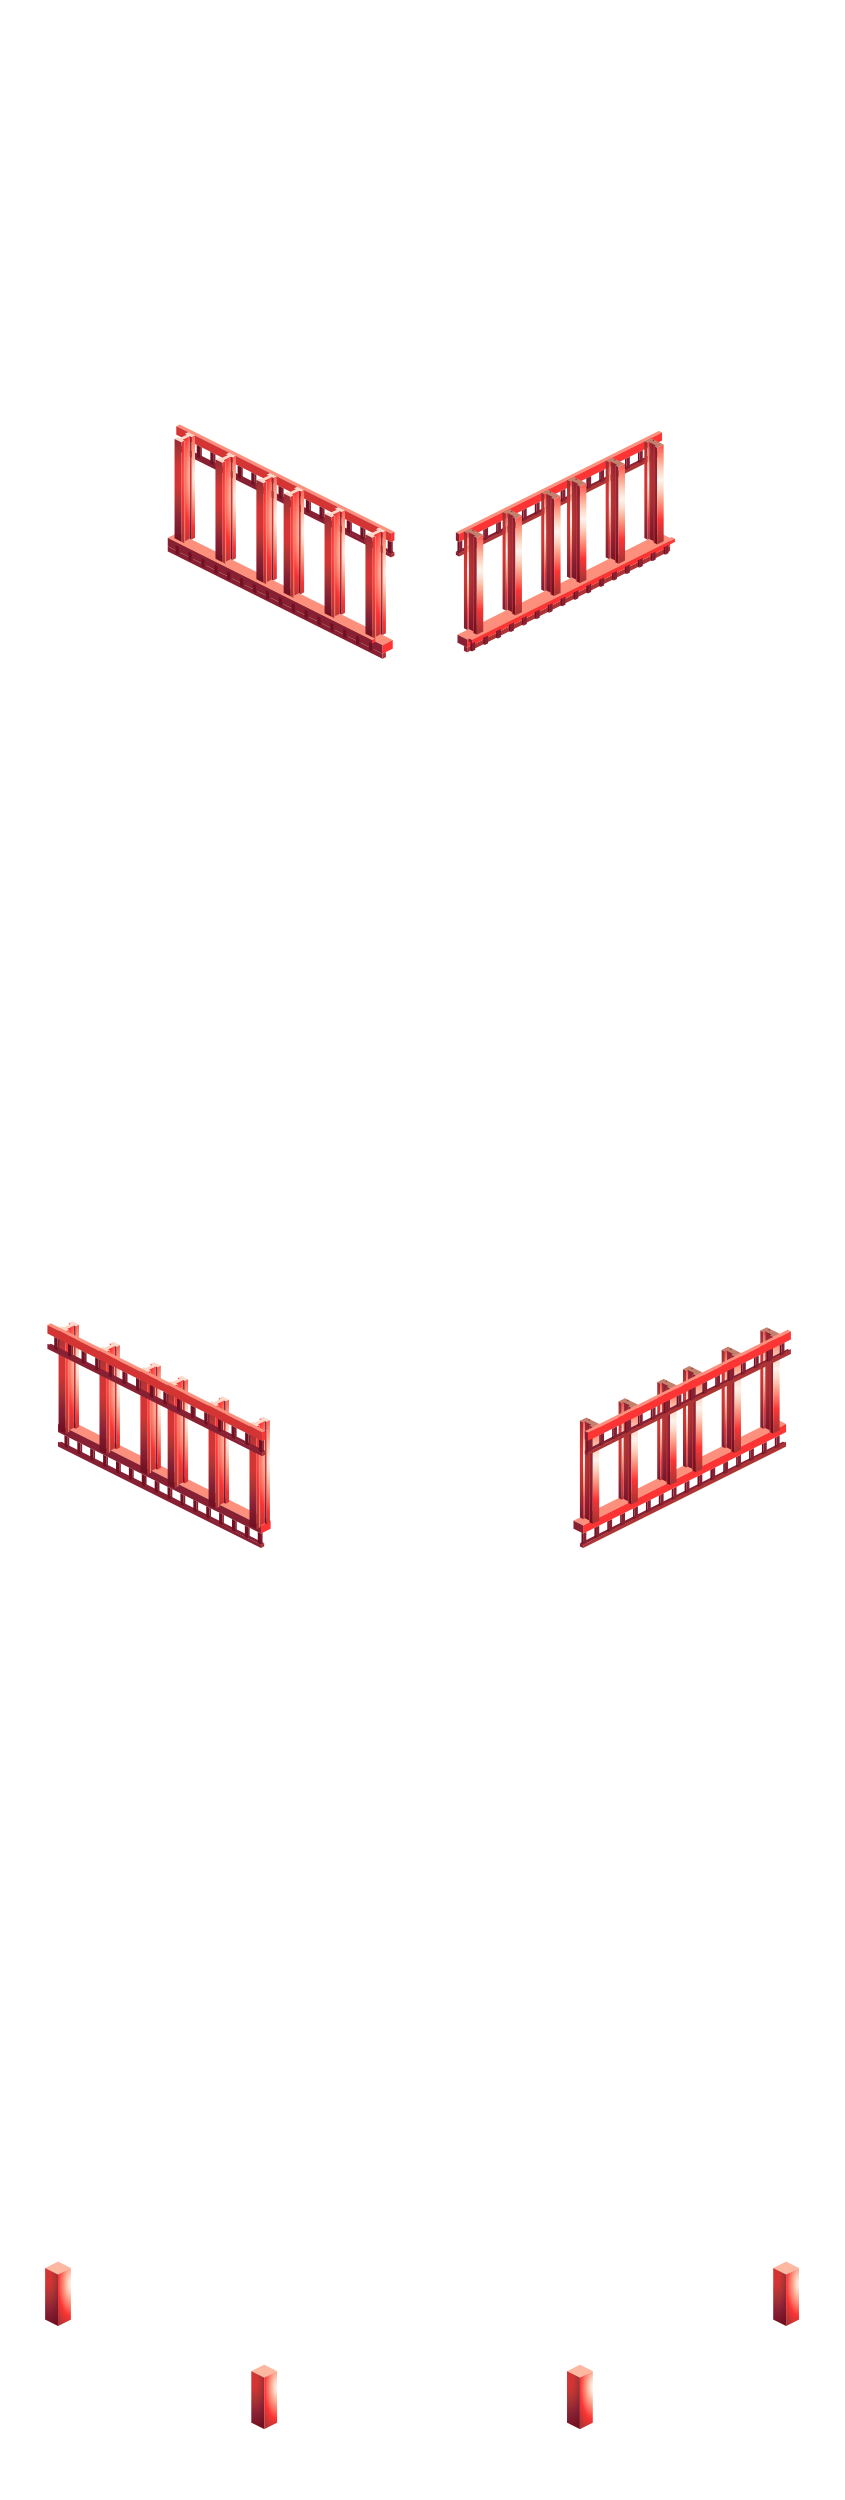
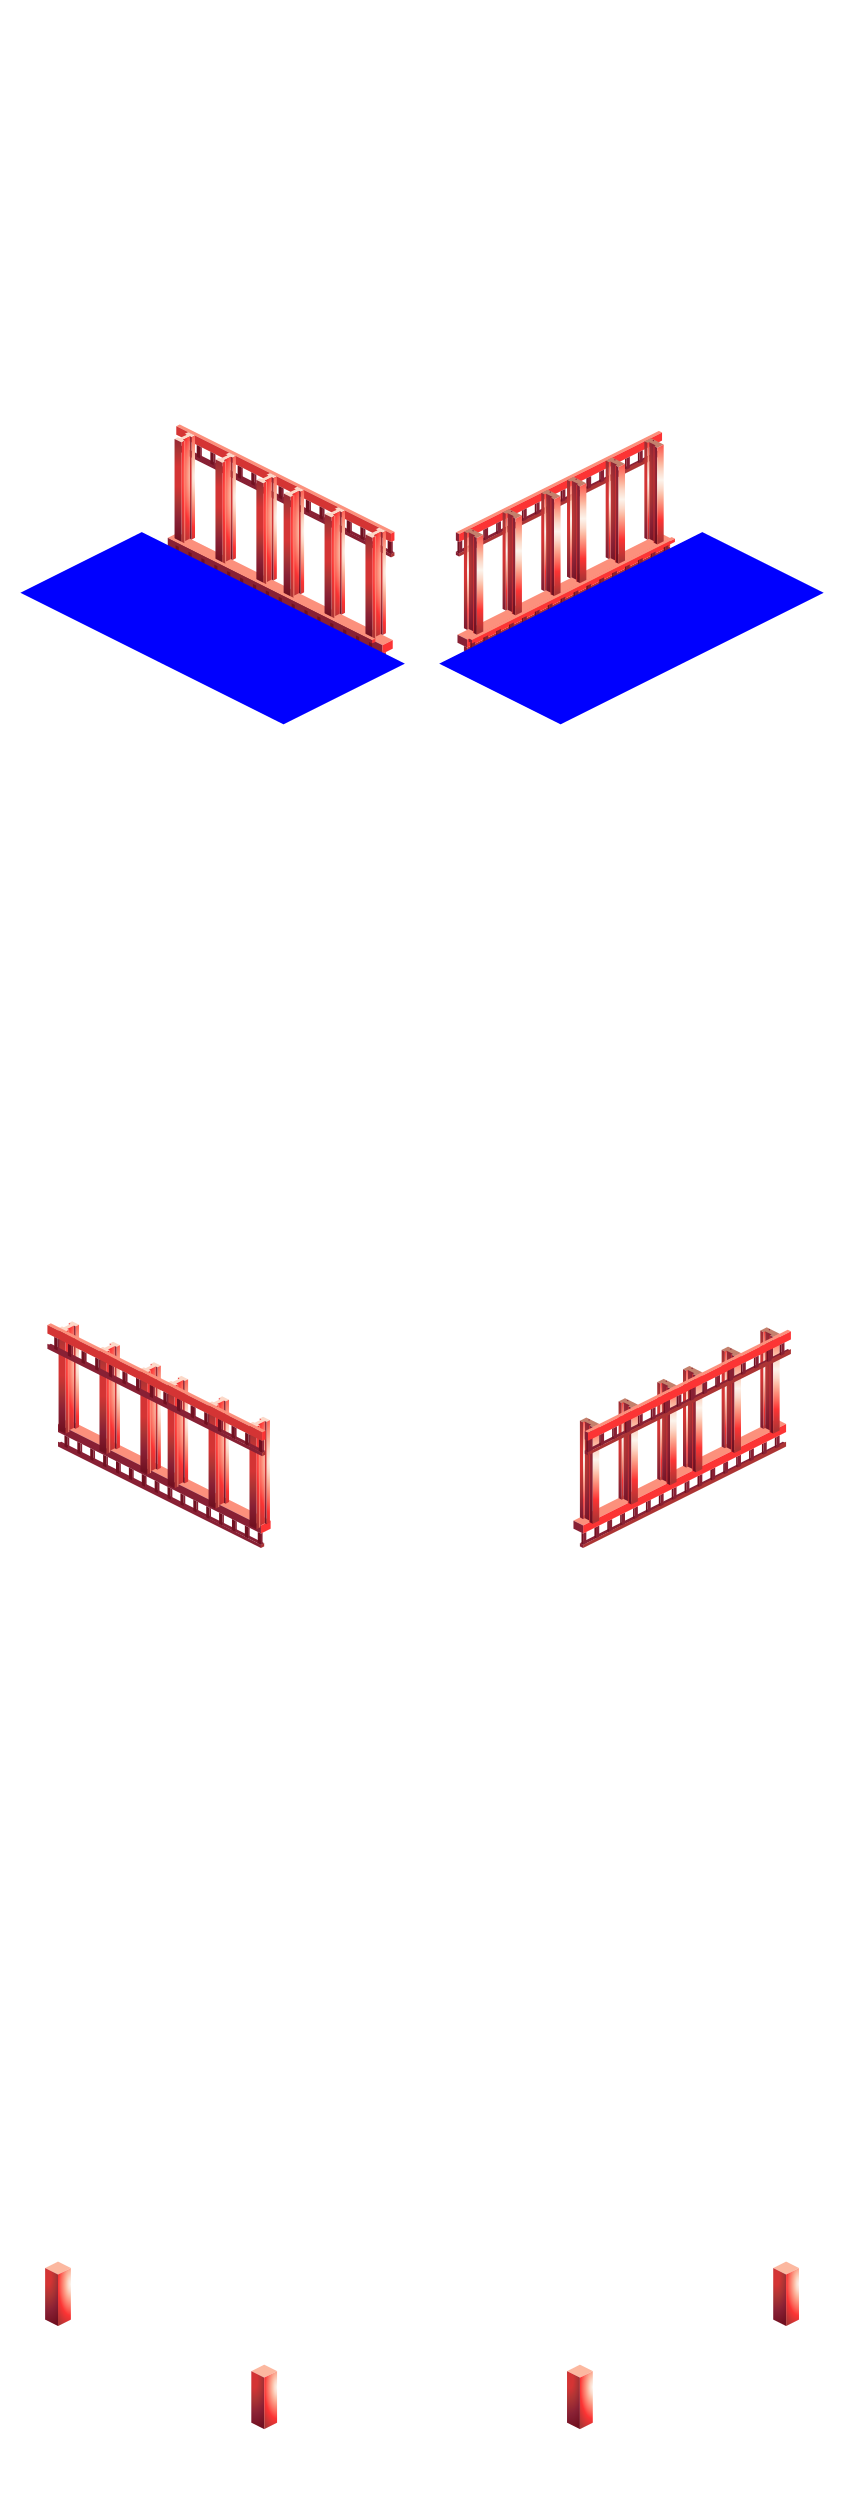
<svg xmlns="http://www.w3.org/2000/svg" xmlns:xlink="http://www.w3.org/1999/xlink" width="131" height="388" viewBox="0 0 34.66 102.658" version="1.1" id="svg5" xml:space="preserve">
  <defs id="defs2">
    <linearGradient id="linearGradient1773">
      <stop style="stop-color:#fcf4ec;stop-opacity:1;" offset="0" id="stop1757" />
      <stop style="stop-color:#fcd8c8;stop-opacity:1;" offset="0.145" id="stop1759" />
      <stop style="stop-color:#fcb8a0;stop-opacity:1;" offset="0.257" id="stop1761" />
      <stop style="stop-color:#fc907c;stop-opacity:1;" offset="0.382" id="stop1763" />
      <stop style="stop-color:#fc6458;stop-opacity:1;" offset="0.519" id="stop1765" />
      <stop style="stop-color:#fc3434;stop-opacity:1;" offset="0.652" id="stop1767" />
      <stop style="stop-color:#d43434;stop-opacity:1;" offset="0.824" id="stop1769" />
      <stop style="stop-color:#ac3434;stop-opacity:1;" offset="1" id="stop1771" />
    </linearGradient>
    <linearGradient id="linearGradient18527">
      <stop style="stop-color:#d43434;stop-opacity:1;" offset="0.152" id="stop18519" />
      <stop style="stop-color:#ac3434;stop-opacity:1;" offset="0.394" id="stop18521" />
      <stop style="stop-color:#882034;stop-opacity:1;" offset="0.694" id="stop18523" />
      <stop style="stop-color:#701020;stop-opacity:1;" offset="1" id="stop18525" />
    </linearGradient>
    <linearGradient xlink:href="#linearGradient18527" id="linearGradient2746" x1="14.287" y1="23.151" x2="14.287" y2="25.665" gradientUnits="userSpaceOnUse" spreadMethod="reflect" />
    <radialGradient xlink:href="#linearGradient1773" id="radialGradient4731" cx="15.081" cy="23.614" fx="15.081" fy="23.614" r="0.265" gradientTransform="matrix(-2.999998,1.7828446e-7,-2.2669016e-7,-11.49999,60.32498,294.7125)" gradientUnits="userSpaceOnUse" />
    <linearGradient xlink:href="#linearGradient1773" id="linearGradient2746-9" x1="14.287" y1="23.151" x2="14.287" y2="25.665" gradientUnits="userSpaceOnUse" spreadMethod="reflect" />
    <radialGradient xlink:href="#linearGradient18527" id="radialGradient4731-9" cx="15.081" cy="23.614" fx="15.081" fy="23.614" r="0.265" gradientTransform="matrix(-2.999998,1.7828446e-7,-2.2669016e-7,-11.49999,60.32498,294.7125)" gradientUnits="userSpaceOnUse" />
    <radialGradient xlink:href="#linearGradient1773" id="radialGradient4731-93" cx="15.081" cy="23.54" fx="15.081" fy="23.54" r="0.265" gradientTransform="matrix(-2.999998,-4.3442984e-6,1.1128669e-5,-7.500019,58.7372,200.6251)" gradientUnits="userSpaceOnUse" />
    <radialGradient xlink:href="#linearGradient18527" id="radialGradient8426" cx="14.751" cy="24.398" fx="14.751" fy="24.398" r="0.265" gradientTransform="matrix(-2.999995,-1.296476e-5,3.2552971e-5,-7.499968,56.8184,206.7945)" gradientUnits="userSpaceOnUse" />
  </defs>
  <g id="layer1" style="display:inline">
    <use x="0" y="0" xlink:href="#g8-5-3-3" id="use14600" style="display:inline;fill:#882034;fill-opacity:1" transform="translate(-4.564062,40.97734)" />
    <use x="0" y="0" xlink:href="#g7-5-6" id="use14602" style="display:inline;fill:#882034;fill-opacity:1" transform="translate(-4.564062,40.97734)" />
    <g id="g15973" transform="translate(-0.5291667,0.2645833)">
      <g id="g5-42-4-1" style="display:inline" transform="translate(17.13177,12.60079)">
        <path style="opacity:1;fill:#fc907c;fill-opacity:1;fill-rule:evenodd;stroke-width:0.979" d="M 10.451,4.829 2.117,8.996 2.249,9.062 10.583,4.895 Z" id="path3-86-2-7" />
        <path style="opacity:1;fill:#fc3434;fill-opacity:1;fill-rule:evenodd;stroke-width:0.979" d="m 2.249,9.062 -2e-7,0.331 L 10.583,5.226 V 4.895 Z" id="path4-3-0-1" />
        <path style="opacity:1;fill:#882034;fill-opacity:1;fill-rule:evenodd;stroke-width:0.979" d="m 2.117,8.996 -2e-7,0.331 0.132,0.066 2e-7,-0.331 z" id="path5-1-4-1" />
      </g>
      <g id="g15905">
        <g id="g8-5-3-3-1" transform="translate(12.43542,10.51719)" style="display:inline">
          <path style="fill:#882034;fill-opacity:1;fill-rule:evenodd;stroke-width:0.979" d="M 15.147,7.706 6.813,11.873 6.945,11.939 15.28,7.772 Z" id="path3-8-0-2-8-4" />
          <path style="fill:#ac3434;fill-opacity:1;fill-rule:evenodd;stroke-width:0.979" d="m 6.945,11.939 4e-7,0.132 8.334,-4.167 V 7.706 Z" id="path4-0-5-7-7-0" />
          <path style="fill:#882034;fill-opacity:1;fill-rule:evenodd;stroke-width:0.979" d="m 6.813,11.873 4e-7,0.132 0.132,0.066 -4e-7,-0.132 z" id="path5-5-0-2-2-5" />
        </g>
        <g id="g7-5-6-0" transform="translate(12.36927,10.55027)" style="display:inline">
          <path style="display:inline;fill:#701020;fill-opacity:1;fill-rule:evenodd;stroke-width:0.979" d="m 7.011,11.906 -0.066,-0.033 -4e-7,-0.463 0.066,0.033 z" id="path7-2-9-8-0" />
          <path style="fill:#882034;fill-opacity:1;fill-rule:evenodd;stroke-width:0.979" d="m 7.011,11.443 0.132,-0.066 3e-7,0.463 -0.132,0.066 z" id="path6-0-1-1" />
          <path style="display:inline;fill:#701020;fill-opacity:1;fill-rule:evenodd;stroke-width:0.979" d="m 7.541,11.642 -0.066,-0.033 -4e-7,-0.397 0.066,-0.033 z" id="path7-2-2-7-3-8-4" />
          <path style="display:inline;fill:#882034;fill-opacity:1;fill-rule:evenodd;stroke-width:0.979" d="m 7.541,11.179 0.132,-0.066 4e-7,0.463 -0.132,0.066 z" id="path6-7-3-4-8-7" />
          <path style="display:inline;fill:#701020;fill-opacity:1;fill-rule:evenodd;stroke-width:0.979" d="m 8.07,11.377 -0.066,-0.033 -4e-7,-0.397 0.066,-0.033 z" id="path7-2-2-8-9-7" />
          <path style="display:inline;fill:#882034;fill-opacity:1;fill-rule:evenodd;stroke-width:0.979" d="m 8.07,10.914 0.132,-0.066 3e-7,0.463 -0.132,0.066 z" id="path6-5-3-5-6" />
          <path style="display:inline;fill:#701020;fill-opacity:1;fill-rule:evenodd;stroke-width:0.979" d="m 8.599,11.112 -0.066,-0.033 -4e-7,-0.397 0.066,-0.033 z" id="path7-2-2-7-2-0-7-0" />
          <path style="display:inline;fill:#882034;fill-opacity:1;fill-rule:evenodd;stroke-width:0.979" d="m 8.599,10.649 0.132,-0.066 4e-7,0.463 -0.132,0.066 z" id="path6-7-3-7-5-3-3" />
          <path style="display:inline;fill:#701020;fill-opacity:1;fill-rule:evenodd;stroke-width:0.979" d="m 9.128,10.848 -0.066,-0.033 -4e-7,-0.397 0.066,-0.033 z" id="path7-2-2-3-3-3-7" />
          <path style="display:inline;fill:#882034;fill-opacity:1;fill-rule:evenodd;stroke-width:0.979" d="m 9.128,10.385 0.132,-0.066 3e-7,0.463 -0.132,0.066 z" id="path6-5-1-3-1-2" />
          <path style="display:inline;fill:#701020;fill-opacity:1;fill-rule:evenodd;stroke-width:0.979" d="m 9.657,10.583 -0.066,-0.033 -4e-7,-0.397 0.066,-0.033 z" id="path7-2-2-7-2-2-2-4-1" />
          <path style="display:inline;fill:#882034;fill-opacity:1;fill-rule:evenodd;stroke-width:0.979" d="m 9.657,10.12 0.132,-0.066 4e-7,0.463 -0.132,0.066 z" id="path6-7-3-7-6-7-4-9" />
          <path style="display:inline;fill:#701020;fill-opacity:1;fill-rule:evenodd;stroke-width:0.979" d="m 10.186,10.319 -0.066,-0.033 V 9.889 l 0.066,-0.033 z" id="path7-2-2-3-1-0-0-0" />
          <path style="display:inline;fill:#882034;fill-opacity:1;fill-rule:evenodd;stroke-width:0.979" d="m 10.186,9.856 0.132,-0.066 -1e-6,0.463 -0.132,0.066 z" id="path6-5-1-8-5-1-3" />
          <path style="display:inline;fill:#701020;fill-opacity:1;fill-rule:evenodd;stroke-width:0.979" d="m 10.716,10.054 -0.066,-0.033 V 9.624 l 0.066,-0.033 z" id="path7-2-2-7-2-2-5-1-8-7" />
          <path style="display:inline;fill:#882034;fill-opacity:1;fill-rule:evenodd;stroke-width:0.979" d="m 10.716,9.591 0.132,-0.066 -10e-7,0.463 -0.132,0.066 z" id="path6-7-3-7-6-0-4-2-9" />
          <path style="display:inline;fill:#701020;fill-opacity:1;fill-rule:evenodd;stroke-width:0.979" d="m 11.245,9.79 -0.066,-0.033 V 9.36 l 0.066,-0.033 z" id="path7-2-2-3-1-4-8-5-2" />
          <path style="display:inline;fill:#882034;fill-opacity:1;fill-rule:evenodd;stroke-width:0.979" d="m 11.245,9.327 0.132,-0.066 -10e-7,0.463 -0.132,0.066 z" id="path6-5-1-8-4-9-0-9" />
          <path style="display:inline;fill:#701020;fill-opacity:1;fill-rule:evenodd;stroke-width:0.979" d="m 11.774,9.525 -0.066,-0.033 V 9.095 l 0.066,-0.033 z" id="path7-2-2-7-2-2-5-7-8-5-1" />
          <path style="display:inline;fill:#882034;fill-opacity:1;fill-rule:evenodd;stroke-width:0.979" d="m 11.774,9.062 0.132,-0.066 -1e-6,0.463 -0.132,0.066 z" id="path6-7-3-7-6-0-0-2-4-7" />
          <path style="display:inline;fill:#701020;fill-opacity:1;fill-rule:evenodd;stroke-width:0.979" d="m 12.303,9.26 -0.066,-0.033 V 8.83 l 0.066,-0.033 z" id="path7-2-2-3-1-4-5-9-0-2" />
          <path style="display:inline;fill:#882034;fill-opacity:1;fill-rule:evenodd;stroke-width:0.979" d="m 12.303,8.797 0.132,-0.066 -10e-7,0.463 -0.132,0.066 z" id="path6-5-1-8-4-7-5-0-5" />
          <path style="display:inline;fill:#701020;fill-opacity:1;fill-rule:evenodd;stroke-width:0.979" d="m 12.832,8.996 -0.066,-0.033 V 8.566 l 0.066,-0.033 z" id="path7-2-2-7-2-2-5-7-0-3-4-1" />
          <path style="display:inline;fill:#882034;fill-opacity:1;fill-rule:evenodd;stroke-width:0.979" d="m 12.832,8.533 0.132,-0.066 -1e-6,0.463 -0.132,0.066 z" id="path6-7-3-7-6-0-0-3-0-7-1" />
          <path style="display:inline;fill:#701020;fill-opacity:1;fill-rule:evenodd;stroke-width:0.979" d="m 13.361,8.731 -0.066,-0.033 V 8.301 l 0.066,-0.033 z" id="path7-2-2-3-1-4-5-3-7-4-1" />
          <path style="display:inline;fill:#882034;fill-opacity:1;fill-rule:evenodd;stroke-width:0.979" d="m 13.361,8.268 0.132,-0.066 -10e-7,0.463 -0.132,0.066 z" id="path6-5-1-8-4-7-1-0-2-8" />
          <path style="display:inline;fill:#701020;fill-opacity:1;fill-rule:evenodd;stroke-width:0.979" d="m 13.891,8.467 -0.066,-0.033 V 8.037 l 0.066,-0.033 z" id="path7-2-2-7-2-2-5-7-0-9-2-1-1" />
          <path style="display:inline;fill:#882034;fill-opacity:1;fill-rule:evenodd;stroke-width:0.979" d="m 13.891,8.004 0.132,-0.066 -10e-7,0.463 -0.132,0.066 z" id="path6-7-3-7-6-0-0-3-6-0-2-6" />
          <path style="display:inline;fill:#701020;fill-opacity:1;fill-rule:evenodd;stroke-width:0.979" d="m 14.42,8.202 -0.066,-0.033 V 7.772 l 0.066,-0.033 z" id="path7-2-2-3-1-4-5-3-6-6-2-8" />
          <path style="display:inline;fill:#882034;fill-opacity:1;fill-rule:evenodd;stroke-width:0.979" d="m 14.42,7.739 0.132,-0.066 -1e-6,0.463 -0.132,0.066 z" id="path6-5-1-8-4-7-1-9-7-2-9" />
          <path style="display:inline;fill:#701020;fill-opacity:1;fill-rule:evenodd;stroke-width:0.979" d="m 14.949,7.937 -0.066,-0.033 V 7.508 l 0.066,-0.033 z" id="path7-2-2-7-2-2-5-7-0-9-1-1-7-7" />
          <path style="display:inline;fill:#882034;fill-opacity:1;fill-rule:evenodd;stroke-width:0.979" d="m 14.949,7.474 0.132,-0.066 -10e-7,0.463 -0.132,0.066 z" id="path6-7-3-7-6-0-0-3-6-7-5-6-8" />
        </g>
      </g>
    </g>
    <use x="0" y="0" xlink:href="#g8-5-3-3-1" id="use14631" style="display:inline;fill:#882034;fill-opacity:1" transform="translate(4.564062,40.97733)" />
    <use x="0" y="0" xlink:href="#g7-5-6-0" id="use14633" style="display:inline;fill:#882034;fill-opacity:1" transform="translate(4.564062,40.97733)" />
    <g id="g12732" transform="matrix(1.058182,0,0,1.058182,-0.111606,-1.014076)">
      <g id="g8-5-3-3" transform="matrix(-1,0,0,1,22.225,10.51718)" style="display:inline">
        <path style="fill:#882034;fill-opacity:1;fill-rule:evenodd;stroke-width:0.979" d="M 15.147,7.706 6.813,11.873 6.945,11.939 15.28,7.772 Z" id="path3-8-0-2-8" />
        <path style="fill:#882034;fill-opacity:1;fill-rule:evenodd;stroke-width:0.979" d="m 6.945,11.939 4e-7,0.132 8.334,-4.167 V 7.706 Z" id="path4-0-5-7-7" />
        <path style="fill:#ac3434;fill-opacity:1;fill-rule:evenodd;stroke-width:0.979" d="m 6.813,11.873 4e-7,0.132 0.132,0.066 -4e-7,-0.132 z" id="path5-5-0-2-2" />
      </g>
      <g id="g5-42-4" style="display:inline" transform="matrix(-1,0,0,1,17.52865,12.60078)">
        <path style="opacity:1;fill:#fc907c;fill-opacity:1;fill-rule:evenodd;stroke-width:0.979" d="M 10.451,4.829 2.117,8.996 2.249,9.062 10.583,4.895 Z" id="path3-86-2" />
        <path style="opacity:1;fill:#d43434;fill-opacity:1;fill-rule:evenodd;stroke-width:0.979" d="m 2.249,9.062 -2e-7,0.331 L 10.583,5.226 V 4.895 Z" id="path4-3-0" />
        <path style="opacity:1;fill:#fc3434;fill-opacity:1;fill-rule:evenodd;stroke-width:0.979" d="m 2.117,8.996 -2e-7,0.331 0.132,0.066 2e-7,-0.331 z" id="path5-1-4" />
      </g>
      <g id="g7-5-6" transform="matrix(-1,0,0,1,22.29115,10.55026)" style="display:inline">
        <path style="display:inline;fill:#882034;fill-opacity:1;fill-rule:evenodd;stroke-width:0.979" d="m 7.011,11.906 -0.066,-0.033 -4e-7,-0.463 0.066,0.033 z" id="path7-2-9-8" />
        <path style="fill:#701020;fill-opacity:1;fill-rule:evenodd;stroke-width:0.979" d="m 7.011,11.443 0.132,-0.066 3e-7,0.463 -0.132,0.066 z" id="path6-0-1" />
        <path style="display:inline;fill:#882034;fill-opacity:1;fill-rule:evenodd;stroke-width:0.979" d="m 7.541,11.642 -0.066,-0.033 -4e-7,-0.397 0.066,-0.033 z" id="path7-2-2-7-3-8" />
        <path style="display:inline;fill:#701020;fill-opacity:1;fill-rule:evenodd;stroke-width:0.979" d="m 7.541,11.179 0.132,-0.066 4e-7,0.463 -0.132,0.066 z" id="path6-7-3-4-8" />
        <path style="display:inline;fill:#882034;fill-opacity:1;fill-rule:evenodd;stroke-width:0.979" d="m 8.07,11.377 -0.066,-0.033 -4e-7,-0.397 0.066,-0.033 z" id="path7-2-2-8-9" />
        <path style="display:inline;fill:#701020;fill-opacity:1;fill-rule:evenodd;stroke-width:0.979" d="m 8.07,10.914 0.132,-0.066 3e-7,0.463 -0.132,0.066 z" id="path6-5-3-5" />
        <path style="display:inline;fill:#882034;fill-opacity:1;fill-rule:evenodd;stroke-width:0.979" d="m 8.599,11.112 -0.066,-0.033 -4e-7,-0.397 0.066,-0.033 z" id="path7-2-2-7-2-0-7" />
        <path style="display:inline;fill:#701020;fill-opacity:1;fill-rule:evenodd;stroke-width:0.979" d="m 8.599,10.649 0.132,-0.066 4e-7,0.463 -0.132,0.066 z" id="path6-7-3-7-5-3" />
        <path style="display:inline;fill:#882034;fill-opacity:1;fill-rule:evenodd;stroke-width:0.979" d="m 9.128,10.848 -0.066,-0.033 -4e-7,-0.397 0.066,-0.033 z" id="path7-2-2-3-3-3" />
        <path style="display:inline;fill:#701020;fill-opacity:1;fill-rule:evenodd;stroke-width:0.979" d="m 9.128,10.385 0.132,-0.066 3e-7,0.463 -0.132,0.066 z" id="path6-5-1-3-1" />
        <path style="display:inline;fill:#882034;fill-opacity:1;fill-rule:evenodd;stroke-width:0.979" d="m 9.657,10.583 -0.066,-0.033 -4e-7,-0.397 0.066,-0.033 z" id="path7-2-2-7-2-2-2-4" />
        <path style="display:inline;fill:#701020;fill-opacity:1;fill-rule:evenodd;stroke-width:0.979" d="m 9.657,10.12 0.132,-0.066 4e-7,0.463 -0.132,0.066 z" id="path6-7-3-7-6-7-4" />
        <path style="display:inline;fill:#882034;fill-opacity:1;fill-rule:evenodd;stroke-width:0.979" d="m 10.186,10.319 -0.066,-0.033 V 9.889 l 0.066,-0.033 z" id="path7-2-2-3-1-0-0" />
        <path style="display:inline;fill:#701020;fill-opacity:1;fill-rule:evenodd;stroke-width:0.979" d="m 10.186,9.856 0.132,-0.066 -1e-6,0.463 -0.132,0.066 z" id="path6-5-1-8-5-1" />
        <path style="display:inline;fill:#882034;fill-opacity:1;fill-rule:evenodd;stroke-width:0.979" d="m 10.716,10.054 -0.066,-0.033 V 9.624 l 0.066,-0.033 z" id="path7-2-2-7-2-2-5-1-8" />
        <path style="display:inline;fill:#701020;fill-opacity:1;fill-rule:evenodd;stroke-width:0.979" d="m 10.716,9.591 0.132,-0.066 -10e-7,0.463 -0.132,0.066 z" id="path6-7-3-7-6-0-4-2" />
        <path style="display:inline;fill:#882034;fill-opacity:1;fill-rule:evenodd;stroke-width:0.979" d="m 11.245,9.79 -0.066,-0.033 V 9.36 l 0.066,-0.033 z" id="path7-2-2-3-1-4-8-5" />
        <path style="display:inline;fill:#701020;fill-opacity:1;fill-rule:evenodd;stroke-width:0.979" d="m 11.245,9.327 0.132,-0.066 -10e-7,0.463 -0.132,0.066 z" id="path6-5-1-8-4-9-0" />
        <path style="display:inline;fill:#882034;fill-opacity:1;fill-rule:evenodd;stroke-width:0.979" d="m 11.774,9.525 -0.066,-0.033 V 9.095 l 0.066,-0.033 z" id="path7-2-2-7-2-2-5-7-8-5" />
        <path style="display:inline;fill:#701020;fill-opacity:1;fill-rule:evenodd;stroke-width:0.979" d="m 11.774,9.062 0.132,-0.066 -1e-6,0.463 -0.132,0.066 z" id="path6-7-3-7-6-0-0-2-4" />
        <path style="display:inline;fill:#882034;fill-opacity:1;fill-rule:evenodd;stroke-width:0.979" d="m 12.303,9.26 -0.066,-0.033 V 8.83 l 0.066,-0.033 z" id="path7-2-2-3-1-4-5-9-0" />
        <path style="display:inline;fill:#701020;fill-opacity:1;fill-rule:evenodd;stroke-width:0.979" d="m 12.303,8.797 0.132,-0.066 -10e-7,0.463 -0.132,0.066 z" id="path6-5-1-8-4-7-5-0" />
        <path style="display:inline;fill:#882034;fill-opacity:1;fill-rule:evenodd;stroke-width:0.979" d="m 12.832,8.996 -0.066,-0.033 V 8.566 l 0.066,-0.033 z" id="path7-2-2-7-2-2-5-7-0-3-4" />
        <path style="display:inline;fill:#701020;fill-opacity:1;fill-rule:evenodd;stroke-width:0.979" d="m 12.832,8.533 0.132,-0.066 -1e-6,0.463 -0.132,0.066 z" id="path6-7-3-7-6-0-0-3-0-7" />
        <path style="display:inline;fill:#882034;fill-opacity:1;fill-rule:evenodd;stroke-width:0.979" d="m 13.361,8.731 -0.066,-0.033 V 8.301 l 0.066,-0.033 z" id="path7-2-2-3-1-4-5-3-7-4" />
        <path style="display:inline;fill:#701020;fill-opacity:1;fill-rule:evenodd;stroke-width:0.979" d="m 13.361,8.268 0.132,-0.066 -10e-7,0.463 -0.132,0.066 z" id="path6-5-1-8-4-7-1-0-2" />
        <path style="display:inline;fill:#882034;fill-opacity:1;fill-rule:evenodd;stroke-width:0.979" d="m 13.891,8.467 -0.066,-0.033 V 8.037 l 0.066,-0.033 z" id="path7-2-2-7-2-2-5-7-0-9-2-1" />
        <path style="display:inline;fill:#701020;fill-opacity:1;fill-rule:evenodd;stroke-width:0.979" d="m 13.891,8.004 0.132,-0.066 -10e-7,0.463 -0.132,0.066 z" id="path6-7-3-7-6-0-0-3-6-0-2" />
        <path style="display:inline;fill:#882034;fill-opacity:1;fill-rule:evenodd;stroke-width:0.979" d="m 14.42,8.202 -0.066,-0.033 V 7.772 l 0.066,-0.033 z" id="path7-2-2-3-1-4-5-3-6-6-2" />
        <path style="display:inline;fill:#701020;fill-opacity:1;fill-rule:evenodd;stroke-width:0.979" d="m 14.42,7.739 0.132,-0.066 -1e-6,0.463 -0.132,0.066 z" id="path6-5-1-8-4-7-1-9-7-2" />
        <path style="display:inline;fill:#882034;fill-opacity:1;fill-rule:evenodd;stroke-width:0.979" d="m 14.949,7.937 -0.066,-0.033 V 7.508 l 0.066,-0.033 z" id="path7-2-2-7-2-2-5-7-0-9-1-1-7" />
        <path style="display:inline;fill:#701020;fill-opacity:1;fill-rule:evenodd;stroke-width:0.979" d="m 14.949,7.474 0.132,-0.066 -10e-7,0.463 -0.132,0.066 z" id="path6-7-3-7-6-0-0-3-6-7-5-6" />
      </g>
    </g>
    <g id="g5-42-4-7-0-4" style="display:inline" transform="translate(16.93333,17.52865)">
      <path style="opacity:1;fill:#ac3434;fill-opacity:1;fill-rule:evenodd;stroke-width:0.979" d="m 2.249,9.062 -4e-7,0.198 8.334,-4.167 1e-6,-0.198 z" id="path4-3-0-9-5-1" />
      <path style="opacity:1;fill:#fc907c;fill-opacity:1;fill-rule:evenodd;stroke-width:0.979" d="M 10.451,4.829 2.117,8.996 2.249,9.062 10.583,4.895 Z" id="path3-86-2-0-0-7" />
      <path style="opacity:1;fill:#882034;fill-opacity:1;fill-rule:evenodd;stroke-width:0.979" d="m 2.117,8.996 -4e-7,0.198 0.132,0.066 4e-7,-0.198 z" id="path5-1-4-5-7-8" />
    </g>
    <use x="0" y="0" xlink:href="#g5-42-4-7-4" id="use15009" transform="translate(-4.762507,-36.38021)" style="fill:#882034;fill-opacity:1" />
    <g id="g13563">
      <g id="g5" style="display:inline" transform="translate(17.13177,17.22457)">
        <path style="opacity:1;fill:#fc907c;fill-opacity:1;fill-rule:evenodd;stroke-width:0.979" d="M 10.451,4.829 2.117,8.996 2.249,9.062 10.583,4.895 Z" id="path3" />
        <path style="opacity:1;fill:#fc3434;fill-opacity:1;fill-rule:evenodd;stroke-width:0.979" d="M 2.249,9.062 V 9.194 L 10.583,5.027 V 4.895 Z" id="path4" />
        <path style="opacity:1;fill:#882034;fill-opacity:1;fill-rule:evenodd;stroke-width:0.979" d="m 2.117,8.996 v 0.132 l 0.132,0.066 V 9.062 Z" id="path5" />
      </g>
      <g id="g7" transform="translate(12.36927,14.84332)" style="display:inline">
        <path style="display:inline;fill:#701020;fill-opacity:1;fill-rule:evenodd;stroke-width:0.979" d="m 7.011,11.906 -0.066,-0.033 1e-7,-0.331 0.066,0.033 z" id="path7-2" />
        <path style="fill:#882034;fill-opacity:1;fill-rule:evenodd;stroke-width:0.979" d="m 7.011,11.576 0.132,-0.066 -2e-7,0.331 -0.132,0.066 z" id="path6" />
        <path style="display:inline;fill:#701020;fill-opacity:1;fill-rule:evenodd;stroke-width:0.979" d="m 7.541,11.642 -0.066,-0.033 10e-8,-0.265 0.066,-0.033 z" id="path7-2-2-7" />
        <path style="display:inline;fill:#882034;fill-opacity:1;fill-rule:evenodd;stroke-width:0.979" d="m 7.541,11.311 0.132,-0.066 -1e-7,0.331 -0.132,0.066 z" id="path6-7-3" />
        <path style="display:inline;fill:#701020;fill-opacity:1;fill-rule:evenodd;stroke-width:0.979" d="m 8.07,11.377 -0.066,-0.033 1e-7,-0.265 0.066,-0.033 z" id="path7-2-2" />
        <path style="display:inline;fill:#882034;fill-opacity:1;fill-rule:evenodd;stroke-width:0.979" d="m 8.07,11.046 0.132,-0.066 -2e-7,0.331 -0.132,0.066 z" id="path6-5" />
        <path style="display:inline;fill:#701020;fill-opacity:1;fill-rule:evenodd;stroke-width:0.979" d="m 8.599,11.112 -0.066,-0.033 1e-7,-0.265 0.066,-0.033 z" id="path7-2-2-7-2" />
        <path style="display:inline;fill:#882034;fill-opacity:1;fill-rule:evenodd;stroke-width:0.979" d="m 8.599,10.782 0.132,-0.066 -10e-8,0.331 -0.132,0.066 z" id="path6-7-3-7" />
        <path style="display:inline;fill:#701020;fill-opacity:1;fill-rule:evenodd;stroke-width:0.979" d="m 9.128,10.848 -0.066,-0.033 1e-7,-0.265 0.066,-0.033 z" id="path7-2-2-3" />
        <path style="display:inline;fill:#882034;fill-opacity:1;fill-rule:evenodd;stroke-width:0.979" d="m 9.128,10.517 0.132,-0.066 -2e-7,0.331 -0.132,0.066 z" id="path6-5-1" />
        <path style="display:inline;fill:#701020;fill-opacity:1;fill-rule:evenodd;stroke-width:0.979" d="m 9.657,10.583 -0.066,-0.033 10e-8,-0.265 0.066,-0.033 z" id="path7-2-2-7-2-2" />
        <path style="display:inline;fill:#882034;fill-opacity:1;fill-rule:evenodd;stroke-width:0.979" d="m 9.657,10.253 0.132,-0.066 -10e-8,0.331 -0.132,0.066 z" id="path6-7-3-7-6" />
        <path style="display:inline;fill:#701020;fill-opacity:1;fill-rule:evenodd;stroke-width:0.979" d="m 10.186,10.319 -0.066,-0.033 v -0.265 l 0.066,-0.033 z" id="path7-2-2-3-1" />
        <path style="display:inline;fill:#882034;fill-opacity:1;fill-rule:evenodd;stroke-width:0.979" d="m 10.186,9.988 0.132,-0.066 -1e-6,0.331 -0.132,0.066 z" id="path6-5-1-8" />
        <path style="display:inline;fill:#701020;fill-opacity:1;fill-rule:evenodd;stroke-width:0.979" d="m 10.716,10.054 -0.066,-0.033 V 9.757 l 0.066,-0.033 z" id="path7-2-2-7-2-2-5" />
        <path style="display:inline;fill:#882034;fill-opacity:1;fill-rule:evenodd;stroke-width:0.979" d="m 10.716,9.723 0.132,-0.066 -10e-7,0.331 -0.132,0.066 z" id="path6-7-3-7-6-0" />
        <path style="display:inline;fill:#701020;fill-opacity:1;fill-rule:evenodd;stroke-width:0.979" d="m 11.245,9.79 -0.066,-0.033 v -0.265 l 0.066,-0.033 z" id="path7-2-2-3-1-4" />
        <path style="display:inline;fill:#882034;fill-opacity:1;fill-rule:evenodd;stroke-width:0.979" d="m 11.245,9.459 0.132,-0.066 -10e-7,0.331 -0.132,0.066 z" id="path6-5-1-8-4" />
        <path style="display:inline;fill:#701020;fill-opacity:1;fill-rule:evenodd;stroke-width:0.979" d="m 11.774,9.525 -0.066,-0.033 V 9.227 l 0.066,-0.033 z" id="path7-2-2-7-2-2-5-7" />
        <path style="display:inline;fill:#882034;fill-opacity:1;fill-rule:evenodd;stroke-width:0.979" d="m 11.774,9.194 0.132,-0.066 -1e-6,0.331 -0.132,0.066 z" id="path6-7-3-7-6-0-0" />
        <path style="display:inline;fill:#701020;fill-opacity:1;fill-rule:evenodd;stroke-width:0.979" d="m 12.303,9.26 -0.066,-0.033 v -0.265 l 0.066,-0.033 z" id="path7-2-2-3-1-4-5" />
        <path style="display:inline;fill:#882034;fill-opacity:1;fill-rule:evenodd;stroke-width:0.979" d="m 12.303,8.93 0.132,-0.066 -10e-7,0.331 -0.132,0.066 z" id="path6-5-1-8-4-7" />
        <path style="display:inline;fill:#701020;fill-opacity:1;fill-rule:evenodd;stroke-width:0.979" d="m 12.832,8.996 -0.066,-0.033 V 8.698 l 0.066,-0.033 z" id="path7-2-2-7-2-2-5-7-0" />
        <path style="display:inline;fill:#882034;fill-opacity:1;fill-rule:evenodd;stroke-width:0.979" d="m 12.832,8.665 0.132,-0.066 -1e-6,0.331 -0.132,0.066 z" id="path6-7-3-7-6-0-0-3" />
        <path style="display:inline;fill:#701020;fill-opacity:1;fill-rule:evenodd;stroke-width:0.979" d="m 13.361,8.731 -0.066,-0.033 v -0.265 l 0.066,-0.033 z" id="path7-2-2-3-1-4-5-3" />
        <path style="display:inline;fill:#882034;fill-opacity:1;fill-rule:evenodd;stroke-width:0.979" d="m 13.361,8.401 0.132,-0.066 -10e-7,0.331 -0.132,0.066 z" id="path6-5-1-8-4-7-1" />
        <path style="display:inline;fill:#701020;fill-opacity:1;fill-rule:evenodd;stroke-width:0.979" d="m 13.891,8.467 -0.066,-0.033 V 8.169 l 0.066,-0.033 z" id="path7-2-2-7-2-2-5-7-0-9" />
        <path style="display:inline;fill:#882034;fill-opacity:1;fill-rule:evenodd;stroke-width:0.979" d="m 13.891,8.136 0.132,-0.066 -10e-7,0.331 -0.132,0.066 z" id="path6-7-3-7-6-0-0-3-6" />
        <path style="display:inline;fill:#701020;fill-opacity:1;fill-rule:evenodd;stroke-width:0.979" d="m 14.42,8.202 -0.066,-0.033 v -0.265 l 0.066,-0.033 z" id="path7-2-2-3-1-4-5-3-6" />
        <path style="display:inline;fill:#882034;fill-opacity:1;fill-rule:evenodd;stroke-width:0.979" d="m 14.42,7.871 0.132,-0.066 -1e-6,0.331 -0.132,0.066 z" id="path6-5-1-8-4-7-1-9" />
        <path style="display:inline;fill:#701020;fill-opacity:1;fill-rule:evenodd;stroke-width:0.979" d="m 14.949,7.937 -0.066,-0.033 V 7.64 l 0.066,-0.033 z" id="path7-2-2-7-2-2-5-7-0-9-1" />
        <path style="display:inline;fill:#882034;fill-opacity:1;fill-rule:evenodd;stroke-width:0.979" d="m 14.949,7.607 0.132,-0.066 -10e-7,0.331 -0.132,0.066 z" id="path6-7-3-7-6-0-0-3-6-7" />
      </g>
    </g>
    <g id="g8333" transform="translate(-0.5291667,0.2645833)">
      <g id="g5288-1" style="display:inline" transform="matrix(-1,0,0,1,34.66042,0)">
        <path style="fill:#c4806c;fill-opacity:1;stroke:none;stroke-width:0.265px;stroke-linecap:butt;stroke-linejoin:miter;stroke-opacity:1" d="M 14.552,21.828 15.081,21.564 14.817,21.431 14.287,21.696 Z" id="path958-0" />
        <path id="path958-6-4-5" style="display:inline;fill:url(#radialGradient4731-9);fill-opacity:1;stroke:none;stroke-width:0.265px;stroke-linecap:butt;stroke-linejoin:miter;stroke-opacity:1" d="m 14.949,25.602 0.132,-0.07 v -3.969 l -0.132,0.066 z m -0.066,-4.006 -0.265,0.132 0.066,0.033 -0.132,0.066 v 3.969 l 0.132,-0.066 v -0.066 l 0.198,-0.099 z m -0.198,-0.099 v 0.066 l 0.066,-0.033 z" />
        <path style="display:inline;fill:none;stroke:#d43434;stroke-width:0.033;stroke-linecap:butt;stroke-linejoin:miter;stroke-dasharray:none;stroke-opacity:1" d="m 14.684,21.762 v 3.969" id="path3232-4" />
        <path id="path958-6-3" style="display:inline;fill:url(#linearGradient2746-9);fill-opacity:1;stroke:none;stroke-width:0.265px;stroke-linecap:butt;stroke-linejoin:miter;stroke-opacity:1" d="m 14.552,21.828 v 3.969 L 14.287,25.665 v -3.969 z m 0.331,-0.232 0.066,0.033 v 3.972 l -0.066,-0.037 z" />
      </g>
      <use x="0" y="0" xlink:href="#g5288-1" id="use8303" transform="translate(1.5875,-0.7937506)" />
      <use x="0" y="0" xlink:href="#g5288-1" id="use8305" transform="translate(3.175,-1.5875)" />
      <use x="0" y="0" xlink:href="#g5288-1" id="use8307" transform="translate(4.233334,-2.116667)" />
      <use x="0" y="0" xlink:href="#g5288-1" id="use8309" transform="translate(5.820832,-2.910417)" />
      <use x="0" y="0" xlink:href="#g5288-1" id="use8311" transform="translate(7.408334,-3.704167)" />
    </g>
    <g id="g5288-9" style="display:inline" transform="translate(-10.58333,69.71771)">
      <g id="g8991">
        <path style="fill:#fcb8a0;fill-opacity:1;stroke:none;stroke-width:0.265px;stroke-linecap:butt;stroke-linejoin:miter;stroke-opacity:1" d="m 12.965,23.68 0.529,-0.265 -0.529,-0.265 -0.529,0.265 z" id="path958-7" />
        <path style="display:inline;fill:url(#radialGradient8426);fill-opacity:1.0;stroke:none;stroke-width:0.265px;stroke-linecap:butt;stroke-linejoin:miter;stroke-opacity:1" d="m 12.965,23.68 v 2.117 l -0.529,-0.265 v -2.117 z" id="path958-6-5" />
        <path style="display:inline;fill:url(#radialGradient4731-93);fill-opacity:1;stroke:none;stroke-width:0.265px;stroke-linecap:butt;stroke-linejoin:miter;stroke-opacity:1" d="m 12.965,23.68 v 2.117 l 0.529,-0.265 v -2.117 z" id="path958-6-4-6" />
      </g>
      <use x="0" y="0" xlink:href="#g8991" id="use8993" transform="translate(8.466667,4.233333)" style="fill:#fcb8a0;fill-opacity:1" />
      <use x="0" y="0" xlink:href="#g8991" id="use8995" transform="translate(21.43125,4.233333)" style="fill:#fcb8a0;fill-opacity:1" />
      <use x="0" y="0" xlink:href="#g8991" id="use8997" transform="translate(29.89792)" style="fill:#fcb8a0;fill-opacity:1" />
    </g>
    <g id="g5-42-4-7-0" style="display:inline" transform="matrix(-1.058182,0,0,1.058182,18.08692,17.25444)">
      <path style="opacity:1;fill:#882034;fill-opacity:1;fill-rule:evenodd;stroke-width:0.979" d="m 2.249,9.062 -4e-7,0.198 8.334,-4.167 1e-6,-0.198 z" id="path4-3-0-9-5" />
      <path style="opacity:1;fill:#fc907c;fill-opacity:1;fill-rule:evenodd;stroke-width:0.979" d="M 10.451,4.829 2.117,8.996 2.249,9.062 10.583,4.895 Z" id="path3-86-2-0-0" />
      <path style="opacity:1;fill:#ac3434;fill-opacity:1;fill-rule:evenodd;stroke-width:0.979" d="m 2.117,8.996 -4e-7,0.198 0.132,0.066 4e-7,-0.198 z" id="path5-1-4-5-7" />
    </g>
    <use x="0" y="0" xlink:href="#g5-42-4-7" id="use15007" transform="matrix(1.058182,0,0,1.058182,4.36803,-39.79093)" style="fill:#882034;fill-opacity:1" />
    <g id="g8322" transform="matrix(1.058182,0,0,1.058182,-0.111606,-1.014076)">
      <g id="g5288">
        <path style="fill:#fcd8c8;fill-opacity:1;stroke:none;stroke-width:0.265px;stroke-linecap:butt;stroke-linejoin:miter;stroke-opacity:1" d="m 14.552,21.828 0.132,-0.066 -0.066,-0.033 0.265,-0.132 0.066,0.033 0.132,-0.066 -0.265,-0.132 -0.132,0.066 0.066,0.038 -0.259,0.127 -0.071,-0.033 -0.132,0.066 z" id="path958" />
        <path id="path958-6-4" style="display:inline;fill:url(#radialGradient4731);fill-opacity:1;stroke:none;stroke-width:0.265px;stroke-linecap:butt;stroke-linejoin:miter;stroke-opacity:1" d="m 14.949,25.602 0.132,-0.07 v -3.969 l -0.132,0.066 z m -0.066,-4.006 -0.265,0.132 0.066,0.033 -0.132,0.066 v 3.969 l 0.132,-0.066 v -0.066 l 0.198,-0.099 z m -0.198,-0.099 v 0.066 l 0.066,-0.033 z" />
        <path id="path958-6" style="display:inline;fill:url(#linearGradient2746);fill-opacity:1;stroke:none;stroke-width:0.265px;stroke-linecap:butt;stroke-linejoin:miter;stroke-opacity:1" d="m 14.552,21.828 v 3.969 L 14.287,25.665 v -3.969 z m 0.331,-0.232 0.066,0.033 v 3.972 l -0.066,-0.037 z" />
        <path style="fill:none;stroke:#fc907c;stroke-width:0.033;stroke-linecap:butt;stroke-linejoin:miter;stroke-dasharray:none;stroke-opacity:1" d="m 14.684,21.762 v 3.969" id="path3232" />
      </g>
      <use x="0" y="0" xlink:href="#g5288" id="use5290" transform="translate(-1.5875,-0.7937506)" style="fill:#fcd8c8;fill-opacity:1;stroke:#fc907c;stroke-opacity:1" />
      <use x="0" y="0" xlink:href="#g5288" id="use5292" transform="translate(-3.175,-1.5875)" style="fill:#fcd8c8;fill-opacity:1;stroke:#fc907c;stroke-opacity:1" />
      <use x="0" y="0" xlink:href="#g5288" id="use5294" transform="translate(-4.233334,-2.116667)" style="fill:#fcd8c8;fill-opacity:1;stroke:#fc907c;stroke-opacity:1" />
      <use x="0" y="0" xlink:href="#g5288" id="use5296" transform="translate(-5.820833,-2.910417)" style="fill:#fcd8c8;fill-opacity:1;stroke:#fc907c;stroke-opacity:1" />
      <use x="0" y="0" xlink:href="#g5288" id="use5298" transform="translate(-7.408334,-3.704167)" style="fill:#fcd8c8;fill-opacity:1;stroke:#fc907c;stroke-opacity:1" />
    </g>
    <g id="g13524">
      <g id="g5-42" style="display:inline" transform="matrix(-1,0,0,1,17.52865,17.23099)">
        <path style="opacity:1;fill:#fc907c;fill-opacity:1;fill-rule:evenodd;stroke-width:0.979" d="M 10.451,4.829 3.785,8.162 2.117,8.996 2.249,9.062 10.583,4.895 Z" id="path3-86" />
        <path style="opacity:1;fill:#882034;fill-opacity:1;fill-rule:evenodd;stroke-width:0.979" d="M 2.249,9.062 V 9.194 L 10.583,5.027 V 4.895 Z" id="path4-3" />
        <path style="opacity:1;fill:#fc3434;fill-opacity:1;fill-rule:evenodd;stroke-width:0.979" d="m 2.117,8.996 v 0.132 l 0.132,0.066 V 9.062 Z" id="path5-1" />
      </g>
      <g id="g7-5" transform="matrix(-1,0,0,1,22.29115,14.84974)" style="display:inline">
        <path style="display:inline;fill:#882034;fill-opacity:1;fill-rule:evenodd;stroke-width:0.979" d="m 7.011,11.906 -0.066,-0.033 1e-7,-0.331 0.066,0.033 z" id="path7-2-9" />
        <path style="fill:#701020;fill-opacity:1;fill-rule:evenodd;stroke-width:0.979" d="m 7.011,11.576 0.132,-0.066 -2e-7,0.331 -0.132,0.066 z" id="path6-0" />
        <path style="display:inline;fill:#882034;fill-opacity:1;fill-rule:evenodd;stroke-width:0.979" d="m 7.541,11.642 -0.066,-0.033 10e-8,-0.265 0.066,-0.033 z" id="path7-2-2-7-3" />
        <path style="display:inline;fill:#701020;fill-opacity:1;fill-rule:evenodd;stroke-width:0.979" d="m 7.541,11.311 0.132,-0.066 -1e-7,0.331 -0.132,0.066 z" id="path6-7-3-4" />
        <path style="display:inline;fill:#882034;fill-opacity:1;fill-rule:evenodd;stroke-width:0.979" d="m 8.07,11.377 -0.066,-0.033 1e-7,-0.265 0.066,-0.033 z" id="path7-2-2-8" />
        <path style="display:inline;fill:#701020;fill-opacity:1;fill-rule:evenodd;stroke-width:0.979" d="m 8.07,11.046 0.132,-0.066 -2e-7,0.331 -0.132,0.066 z" id="path6-5-3" />
        <path style="display:inline;fill:#882034;fill-opacity:1;fill-rule:evenodd;stroke-width:0.979" d="m 8.599,11.112 -0.066,-0.033 1e-7,-0.265 0.066,-0.033 z" id="path7-2-2-7-2-0" />
        <path style="display:inline;fill:#701020;fill-opacity:1;fill-rule:evenodd;stroke-width:0.979" d="m 8.599,10.782 0.132,-0.066 -10e-8,0.331 -0.132,0.066 z" id="path6-7-3-7-5" />
        <path style="display:inline;fill:#882034;fill-opacity:1;fill-rule:evenodd;stroke-width:0.979" d="m 9.128,10.848 -0.066,-0.033 1e-7,-0.265 0.066,-0.033 z" id="path7-2-2-3-3" />
        <path style="display:inline;fill:#701020;fill-opacity:1;fill-rule:evenodd;stroke-width:0.979" d="m 9.128,10.517 0.132,-0.066 -2e-7,0.331 -0.132,0.066 z" id="path6-5-1-3" />
        <path style="display:inline;fill:#882034;fill-opacity:1;fill-rule:evenodd;stroke-width:0.979" d="m 9.657,10.583 -0.066,-0.033 10e-8,-0.265 0.066,-0.033 z" id="path7-2-2-7-2-2-2" />
        <path style="display:inline;fill:#701020;fill-opacity:1;fill-rule:evenodd;stroke-width:0.979" d="m 9.657,10.253 0.132,-0.066 -10e-8,0.331 -0.132,0.066 z" id="path6-7-3-7-6-7" />
        <path style="display:inline;fill:#882034;fill-opacity:1;fill-rule:evenodd;stroke-width:0.979" d="m 10.186,10.319 -0.066,-0.033 v -0.265 l 0.066,-0.033 z" id="path7-2-2-3-1-0" />
        <path style="display:inline;fill:#701020;fill-opacity:1;fill-rule:evenodd;stroke-width:0.979" d="m 10.186,9.988 0.132,-0.066 -1e-6,0.331 -0.132,0.066 z" id="path6-5-1-8-5" />
        <path style="display:inline;fill:#882034;fill-opacity:1;fill-rule:evenodd;stroke-width:0.979" d="m 10.716,10.054 -0.066,-0.033 V 9.757 l 0.066,-0.033 z" id="path7-2-2-7-2-2-5-1" />
        <path style="display:inline;fill:#701020;fill-opacity:1;fill-rule:evenodd;stroke-width:0.979" d="m 10.716,9.723 0.132,-0.066 -10e-7,0.331 -0.132,0.066 z" id="path6-7-3-7-6-0-4" />
        <path style="display:inline;fill:#882034;fill-opacity:1;fill-rule:evenodd;stroke-width:0.979" d="m 11.245,9.79 -0.066,-0.033 v -0.265 l 0.066,-0.033 z" id="path7-2-2-3-1-4-8" />
        <path style="display:inline;fill:#701020;fill-opacity:1;fill-rule:evenodd;stroke-width:0.979" d="m 11.245,9.459 0.132,-0.066 -10e-7,0.331 -0.132,0.066 z" id="path6-5-1-8-4-9" />
        <path style="display:inline;fill:#882034;fill-opacity:1;fill-rule:evenodd;stroke-width:0.979" d="m 11.774,9.525 -0.066,-0.033 V 9.227 l 0.066,-0.033 z" id="path7-2-2-7-2-2-5-7-8" />
        <path style="display:inline;fill:#701020;fill-opacity:1;fill-rule:evenodd;stroke-width:0.979" d="m 11.774,9.194 0.132,-0.066 -1e-6,0.331 -0.132,0.066 z" id="path6-7-3-7-6-0-0-2" />
        <path style="display:inline;fill:#882034;fill-opacity:1;fill-rule:evenodd;stroke-width:0.979" d="m 12.303,9.26 -0.066,-0.033 v -0.265 l 0.066,-0.033 z" id="path7-2-2-3-1-4-5-9" />
        <path style="display:inline;fill:#701020;fill-opacity:1;fill-rule:evenodd;stroke-width:0.979" d="m 12.303,8.93 0.132,-0.066 -10e-7,0.331 -0.132,0.066 z" id="path6-5-1-8-4-7-5" />
        <path style="display:inline;fill:#882034;fill-opacity:1;fill-rule:evenodd;stroke-width:0.979" d="m 12.832,8.996 -0.066,-0.033 V 8.698 l 0.066,-0.033 z" id="path7-2-2-7-2-2-5-7-0-3" />
        <path style="display:inline;fill:#701020;fill-opacity:1;fill-rule:evenodd;stroke-width:0.979" d="m 12.832,8.665 0.132,-0.066 -1e-6,0.331 -0.132,0.066 z" id="path6-7-3-7-6-0-0-3-0" />
        <path style="display:inline;fill:#882034;fill-opacity:1;fill-rule:evenodd;stroke-width:0.979" d="m 13.361,8.731 -0.066,-0.033 v -0.265 l 0.066,-0.033 z" id="path7-2-2-3-1-4-5-3-7" />
        <path style="display:inline;fill:#701020;fill-opacity:1;fill-rule:evenodd;stroke-width:0.979" d="m 13.361,8.401 0.132,-0.066 -10e-7,0.331 -0.132,0.066 z" id="path6-5-1-8-4-7-1-0" />
        <path style="display:inline;fill:#882034;fill-opacity:1;fill-rule:evenodd;stroke-width:0.979" d="m 13.891,8.467 -0.066,-0.033 V 8.169 l 0.066,-0.033 z" id="path7-2-2-7-2-2-5-7-0-9-2" />
        <path style="display:inline;fill:#701020;fill-opacity:1;fill-rule:evenodd;stroke-width:0.979" d="m 13.891,8.136 0.132,-0.066 -10e-7,0.331 -0.132,0.066 z" id="path6-7-3-7-6-0-0-3-6-0" />
        <path style="display:inline;fill:#882034;fill-opacity:1;fill-rule:evenodd;stroke-width:0.979" d="m 14.42,8.202 -0.066,-0.033 v -0.265 l 0.066,-0.033 z" id="path7-2-2-3-1-4-5-3-6-6" />
        <path style="display:inline;fill:#701020;fill-opacity:1;fill-rule:evenodd;stroke-width:0.979" d="m 14.42,7.871 0.132,-0.066 -1e-6,0.331 -0.132,0.066 z" id="path6-5-1-8-4-7-1-9-7" />
        <path style="display:inline;fill:#882034;fill-opacity:1;fill-rule:evenodd;stroke-width:0.979" d="m 14.949,7.937 -0.066,-0.033 V 7.64 l 0.066,-0.033 z" id="path7-2-2-7-2-2-5-7-0-9-1-1" />
        <path style="display:inline;fill:#701020;fill-opacity:1;fill-rule:evenodd;stroke-width:0.979" d="m 14.949,7.607 0.132,-0.066 -10e-7,0.331 -0.132,0.066 z" id="path6-7-3-7-6-0-0-3-6-7-5" />
      </g>
    </g>
    <g id="g5-42-4-7" style="display:inline" transform="matrix(-1,0,0,1,12.96458,53.57812)">
      <path style="opacity:1;fill:#fc907c;fill-opacity:1;fill-rule:evenodd;stroke-width:0.979" d="M 10.186,4.696 1.852,8.864 2.249,9.062 10.583,4.895 Z" id="path3-86-2-0" />
      <path style="opacity:1;fill:#882034;fill-opacity:1;fill-rule:evenodd;stroke-width:0.979" d="m 2.249,9.062 -2e-7,0.331 L 10.583,5.226 V 4.895 Z" id="path4-3-0-9" />
      <path style="opacity:1;fill:#fc3434;fill-opacity:1;fill-rule:evenodd;stroke-width:0.979" d="m 1.852,8.864 -2e-7,0.331 0.397,0.198 2e-7,-0.331 z" id="path5-1-4-5" />
    </g>
    <g id="g5-42-4-7-4" style="display:inline" transform="translate(21.69584,53.57812)">
      <path style="opacity:1;fill:#fc907c;fill-opacity:1;fill-rule:evenodd;stroke-width:0.979" d="M 10.186,4.696 1.852,8.864 2.249,9.062 10.583,4.895 Z" id="path3-86-2-0-8" />
      <path style="opacity:1;fill:#fc3434;fill-opacity:1;fill-rule:evenodd;stroke-width:0.979" d="m 2.249,9.062 -2e-7,0.331 L 10.583,5.226 V 4.895 Z" id="path4-3-0-9-7" />
      <path style="opacity:1;fill:#882034;fill-opacity:1;fill-rule:evenodd;stroke-width:0.979" d="m 1.852,8.864 -2e-7,0.331 0.397,0.198 2e-7,-0.331 z" id="path5-1-4-5-9" />
    </g>
    <use x="0" y="0" xlink:href="#g8322" id="use8335" transform="translate(-4.762499,36.5125)" style="fill:#fcd8c8;fill-opacity:1;stroke:#fc907c;stroke-opacity:1" />
    <use x="0" y="0" xlink:href="#g8333" id="use8337" transform="translate(4.762499,36.5125)" />
    <use x="0" y="0" xlink:href="#g12732" id="use13469" transform="translate(-5.291666,36.90937)" style="fill:#882034;fill-opacity:1" />
    <use x="0" y="0" xlink:href="#g15973" id="use15975" transform="translate(5.291665,36.90937)" style="fill:#882034;fill-opacity:1" />
+     <path style="display:inline;fill:#0000ff;fill-opacity:1;fill-rule:evenodd;stroke:#0000ff;stroke-width:0.198;stroke-linecap:square;stroke-linejoin:miter;stroke-dasharray:none;stroke-opacity:1" d="m 18.256,27.252 10.583,-5.292 4.763,2.381 -10.583,5.292 z" id="path1-4" />
+     <path style="display:inline;fill:#0000ff;fill-opacity:1;fill-rule:evenodd;stroke:#0000ff;stroke-width:0.198;stroke-linecap:square;stroke-linejoin:miter;stroke-dasharray:none;stroke-opacity:1" d="m 16.404,27.252 -10.583,-5.292 -4.763,2.381 10.583,5.292 z" id="path1-4-2" />
  </g>
</svg>
